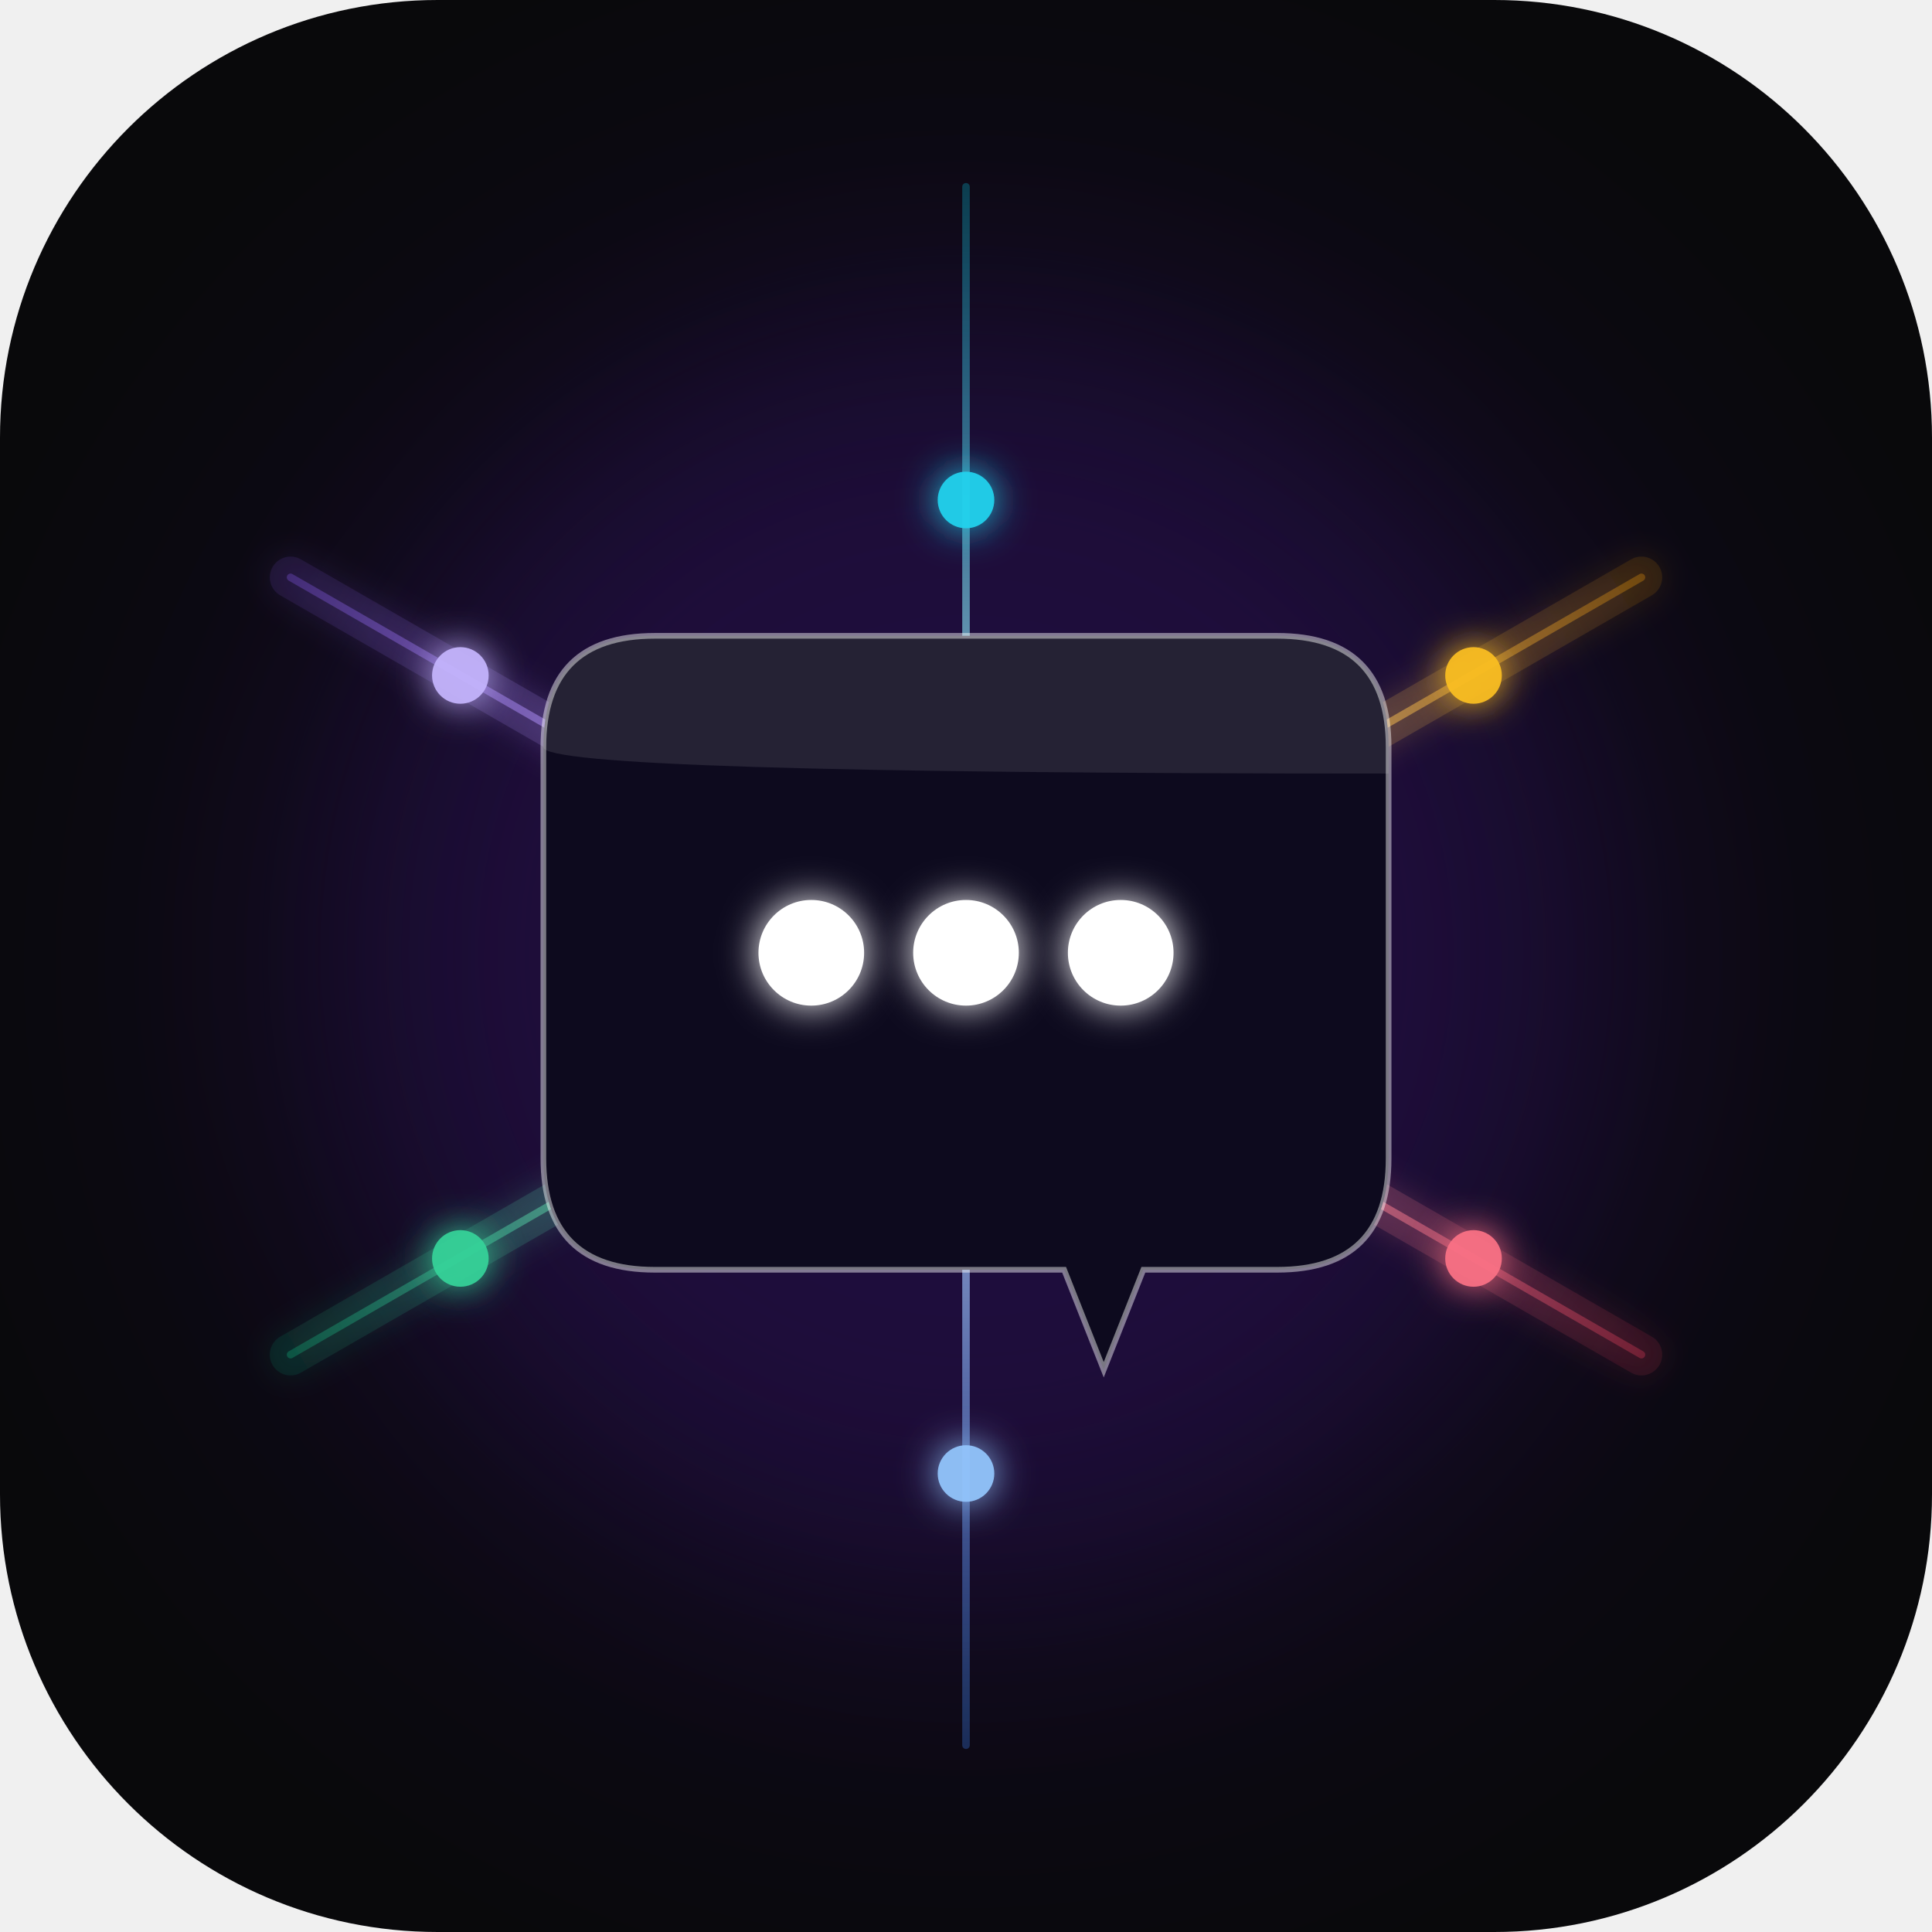
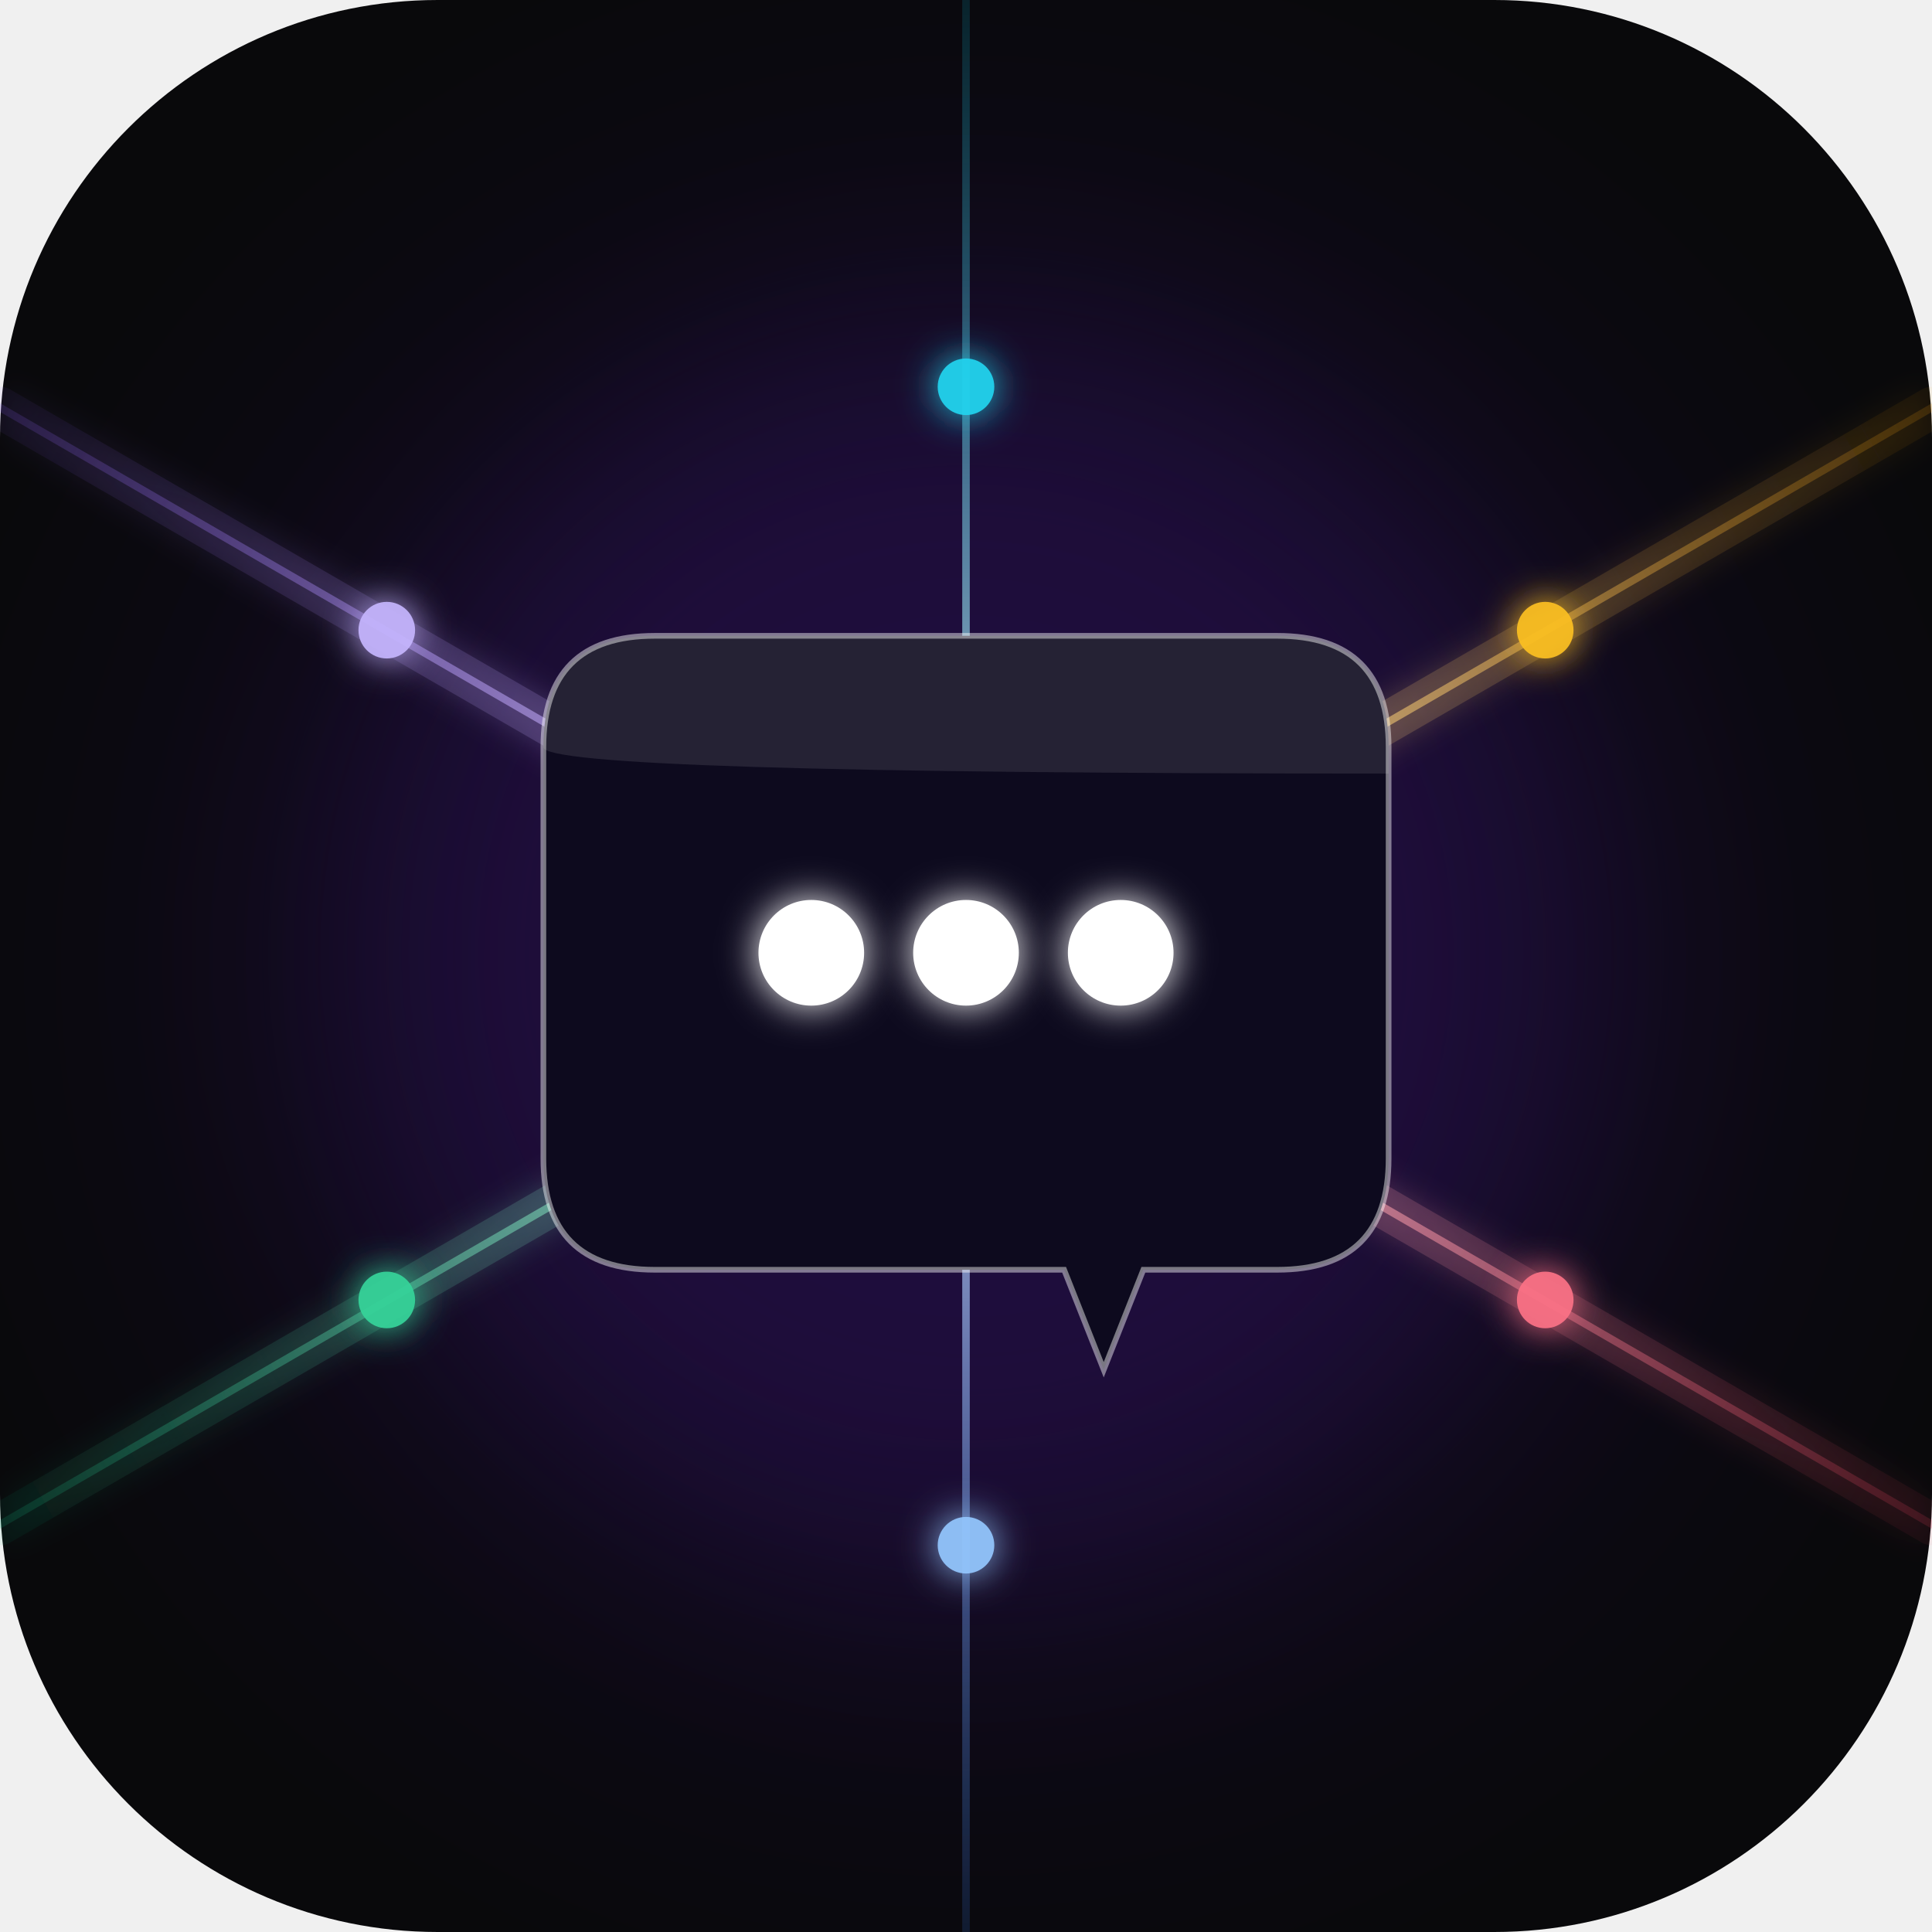
<svg xmlns="http://www.w3.org/2000/svg" width="1024" height="1024" viewBox="0 0 1024 1024">
  <defs>
    <radialGradient id="bg" cx="50%" cy="50%" r="55%">
      <stop offset="0%" stop-color="#130828" />
      <stop offset="100%" stop-color="#09090b" />
    </radialGradient>
-     <linearGradient id="lnTop" x1="512" y1="99" x2="512" y2="512" gradientUnits="userSpaceOnUse">
-       <stop offset="0%" stop-color="#06b6d4" stop-opacity="0.3" />
+     <linearGradient id="lnTop" x1="512" y1="0" x2="512" y2="512" gradientUnits="userSpaceOnUse">
+       <stop offset="0%" stop-color="#06b6d4" stop-opacity="0.15" />
      <stop offset="100%" stop-color="#e0f2fe" stop-opacity="0.9" />
    </linearGradient>
-     <linearGradient id="lnTR" x1="870" y1="306" x2="512" y2="512" gradientUnits="userSpaceOnUse">
-       <stop offset="0%" stop-color="#f59e0b" stop-opacity="0.3" />
+     <linearGradient id="lnTR" x1="1024" y1="216" x2="512" y2="512" gradientUnits="userSpaceOnUse">
+       <stop offset="0%" stop-color="#f59e0b" stop-opacity="0.15" />
      <stop offset="100%" stop-color="#fef3c7" stop-opacity="0.9" />
    </linearGradient>
-     <linearGradient id="lnBR" x1="870" y1="718" x2="512" y2="512" gradientUnits="userSpaceOnUse">
-       <stop offset="0%" stop-color="#f43f5e" stop-opacity="0.3" />
+     <linearGradient id="lnBR" x1="1024" y1="808" x2="512" y2="512" gradientUnits="userSpaceOnUse">
+       <stop offset="0%" stop-color="#f43f5e" stop-opacity="0.15" />
      <stop offset="100%" stop-color="#ffe4e6" stop-opacity="0.9" />
    </linearGradient>
-     <linearGradient id="lnBot" x1="512" y1="925" x2="512" y2="512" gradientUnits="userSpaceOnUse">
-       <stop offset="0%" stop-color="#3b82f6" stop-opacity="0.3" />
+     <linearGradient id="lnBot" x1="512" y1="1024" x2="512" y2="512" gradientUnits="userSpaceOnUse">
+       <stop offset="0%" stop-color="#3b82f6" stop-opacity="0.15" />
      <stop offset="100%" stop-color="#dbeafe" stop-opacity="0.9" />
    </linearGradient>
-     <linearGradient id="lnBL" x1="154" y1="718" x2="512" y2="512" gradientUnits="userSpaceOnUse">
-       <stop offset="0%" stop-color="#10b981" stop-opacity="0.3" />
+     <linearGradient id="lnBL" x1="0" y1="808" x2="512" y2="512" gradientUnits="userSpaceOnUse">
+       <stop offset="0%" stop-color="#10b981" stop-opacity="0.15" />
      <stop offset="100%" stop-color="#d1fae5" stop-opacity="0.9" />
    </linearGradient>
-     <linearGradient id="lnTL" x1="154" y1="306" x2="512" y2="512" gradientUnits="userSpaceOnUse">
-       <stop offset="0%" stop-color="#8b5cf6" stop-opacity="0.3" />
+     <linearGradient id="lnTL" x1="0" y1="216" x2="512" y2="512" gradientUnits="userSpaceOnUse">
+       <stop offset="0%" stop-color="#8b5cf6" stop-opacity="0.15" />
      <stop offset="100%" stop-color="#ede9fe" stop-opacity="0.9" />
    </linearGradient>
    <filter id="ambGlow" x="-50%" y="-50%" width="200%" height="200%">
      <feGaussianBlur stdDeviation="60" />
    </filter>
    <filter id="lineGlow" x="-20%" y="-20%" width="140%" height="140%">
      <feGaussianBlur in="SourceGraphic" stdDeviation="8" result="b" />
      <feMerge>
        <feMergeNode in="b" />
        <feMergeNode in="SourceGraphic" />
      </feMerge>
    </filter>
    <filter id="dotGlow" x="-150%" y="-150%" width="400%" height="400%">
      <feGaussianBlur in="SourceGraphic" stdDeviation="10" result="b" />
      <feMerge>
        <feMergeNode in="b" />
        <feMergeNode in="SourceGraphic" />
      </feMerge>
    </filter>
  </defs>
  <rect width="1024" height="1024" rx="232" fill="url(#bg)" />
  <circle cx="512" cy="505" r="340" fill="#6d28d9" opacity="0.16" filter="url(#ambGlow)" />
-   <line x1="512" y1="99" x2="512" y2="512" stroke="url(#lnTop)" stroke-width="22" stroke-linecap="round" opacity="0.4" filter="url(#lineGlow)" />
-   <line x1="870" y1="306" x2="512" y2="512" stroke="url(#lnTR)" stroke-width="22" stroke-linecap="round" opacity="0.4" filter="url(#lineGlow)" />
-   <line x1="870" y1="718" x2="512" y2="512" stroke="url(#lnBR)" stroke-width="22" stroke-linecap="round" opacity="0.4" filter="url(#lineGlow)" />
-   <line x1="512" y1="925" x2="512" y2="512" stroke="url(#lnBot)" stroke-width="22" stroke-linecap="round" opacity="0.4" filter="url(#lineGlow)" />
-   <line x1="154" y1="718" x2="512" y2="512" stroke="url(#lnBL)" stroke-width="22" stroke-linecap="round" opacity="0.4" filter="url(#lineGlow)" />
-   <line x1="154" y1="306" x2="512" y2="512" stroke="url(#lnTL)" stroke-width="22" stroke-linecap="round" opacity="0.4" filter="url(#lineGlow)" />
-   <line x1="512" y1="99" x2="512" y2="512" stroke="url(#lnTop)" stroke-width="4" stroke-linecap="round" />
-   <line x1="870" y1="306" x2="512" y2="512" stroke="url(#lnTR)" stroke-width="4" stroke-linecap="round" />
-   <line x1="870" y1="718" x2="512" y2="512" stroke="url(#lnBR)" stroke-width="4" stroke-linecap="round" />
-   <line x1="512" y1="925" x2="512" y2="512" stroke="url(#lnBot)" stroke-width="4" stroke-linecap="round" />
-   <line x1="154" y1="718" x2="512" y2="512" stroke="url(#lnBL)" stroke-width="4" stroke-linecap="round" />
-   <line x1="154" y1="306" x2="512" y2="512" stroke="url(#lnTL)" stroke-width="4" stroke-linecap="round" />
+   <line x1="512" y1="0" x2="512" y2="512" stroke="url(#lnTop)" stroke-width="22" stroke-linecap="round" opacity="0.4" filter="url(#lineGlow)" />
+   <line x1="1024" y1="216" x2="512" y2="512" stroke="url(#lnTR)" stroke-width="22" stroke-linecap="round" opacity="0.4" filter="url(#lineGlow)" />
+   <line x1="1024" y1="808" x2="512" y2="512" stroke="url(#lnBR)" stroke-width="22" stroke-linecap="round" opacity="0.4" filter="url(#lineGlow)" />
+   <line x1="512" y1="1024" x2="512" y2="512" stroke="url(#lnBot)" stroke-width="22" stroke-linecap="round" opacity="0.4" filter="url(#lineGlow)" />
+   <line x1="0" y1="808" x2="512" y2="512" stroke="url(#lnBL)" stroke-width="22" stroke-linecap="round" opacity="0.4" filter="url(#lineGlow)" />
+   <line x1="0" y1="216" x2="512" y2="512" stroke="url(#lnTL)" stroke-width="22" stroke-linecap="round" opacity="0.4" filter="url(#lineGlow)" />
+   <line x1="512" y1="0" x2="512" y2="512" stroke="url(#lnTop)" stroke-width="4" stroke-linecap="round" />
+   <line x1="1024" y1="216" x2="512" y2="512" stroke="url(#lnTR)" stroke-width="4" stroke-linecap="round" />
+   <line x1="1024" y1="808" x2="512" y2="512" stroke="url(#lnBR)" stroke-width="4" stroke-linecap="round" />
+   <line x1="512" y1="1024" x2="512" y2="512" stroke="url(#lnBot)" stroke-width="4" stroke-linecap="round" />
+   <line x1="0" y1="808" x2="512" y2="512" stroke="url(#lnBL)" stroke-width="4" stroke-linecap="round" />
+   <line x1="0" y1="216" x2="512" y2="512" stroke="url(#lnTL)" stroke-width="4" stroke-linecap="round" />
  <path d="M 288 396 Q 288 337 347 337 L 677 337 Q 736 337 736 396            L 736 614 Q 736 673 677 673 L 606 673 L 585 726 L 564 673            L 347 673 Q 288 673 288 614 Z" fill="#0d0a1e" />
  <path d="M 288 396 Q 288 337 347 337 L 677 337 Q 736 337 736 396            L 736 614 Q 736 673 677 673 L 606 673 L 585 726 L 564 673            L 347 673 Q 288 673 288 614 Z" fill="none" stroke="white" stroke-width="3" stroke-opacity="0.45" />
  <path d="M 288 396 Q 288 337 347 337 L 677 337 Q 736 337 736 396            L 736 410 Q 288 410 288 396 Z" fill="white" opacity="0.10" />
  <circle cx="430" cy="505" r="28" fill="white" filter="url(#dotGlow)" />
  <circle cx="512" cy="505" r="28" fill="white" filter="url(#dotGlow)" />
  <circle cx="594" cy="505" r="28" fill="white" filter="url(#dotGlow)" />
-   <circle cx="512" cy="265" r="15" fill="#22d3ee" opacity="0.95" filter="url(#dotGlow)" />
-   <circle cx="781" cy="358" r="15" fill="#fbbf24" opacity="0.95" filter="url(#dotGlow)" />
-   <circle cx="781" cy="667" r="15" fill="#fb7185" opacity="0.95" filter="url(#dotGlow)" />
-   <circle cx="512" cy="781" r="15" fill="#93c5fd" opacity="0.95" filter="url(#dotGlow)" />
-   <circle cx="244" cy="667" r="15" fill="#34d399" opacity="0.95" filter="url(#dotGlow)" />
-   <circle cx="244" cy="358" r="15" fill="#c4b5fd" opacity="0.95" filter="url(#dotGlow)" />
+   <circle cx="512" cy="205" r="15" fill="#22d3ee" opacity="0.95" filter="url(#dotGlow)" />
+   <circle cx="819" cy="334" r="15" fill="#fbbf24" opacity="0.95" filter="url(#dotGlow)" />
+   <circle cx="819" cy="689" r="15" fill="#fb7185" opacity="0.95" filter="url(#dotGlow)" />
+   <circle cx="512" cy="819" r="15" fill="#93c5fd" opacity="0.95" filter="url(#dotGlow)" />
+   <circle cx="205" cy="689" r="15" fill="#34d399" opacity="0.95" filter="url(#dotGlow)" />
+   <circle cx="205" cy="334" r="15" fill="#c4b5fd" opacity="0.95" filter="url(#dotGlow)" />
</svg>
